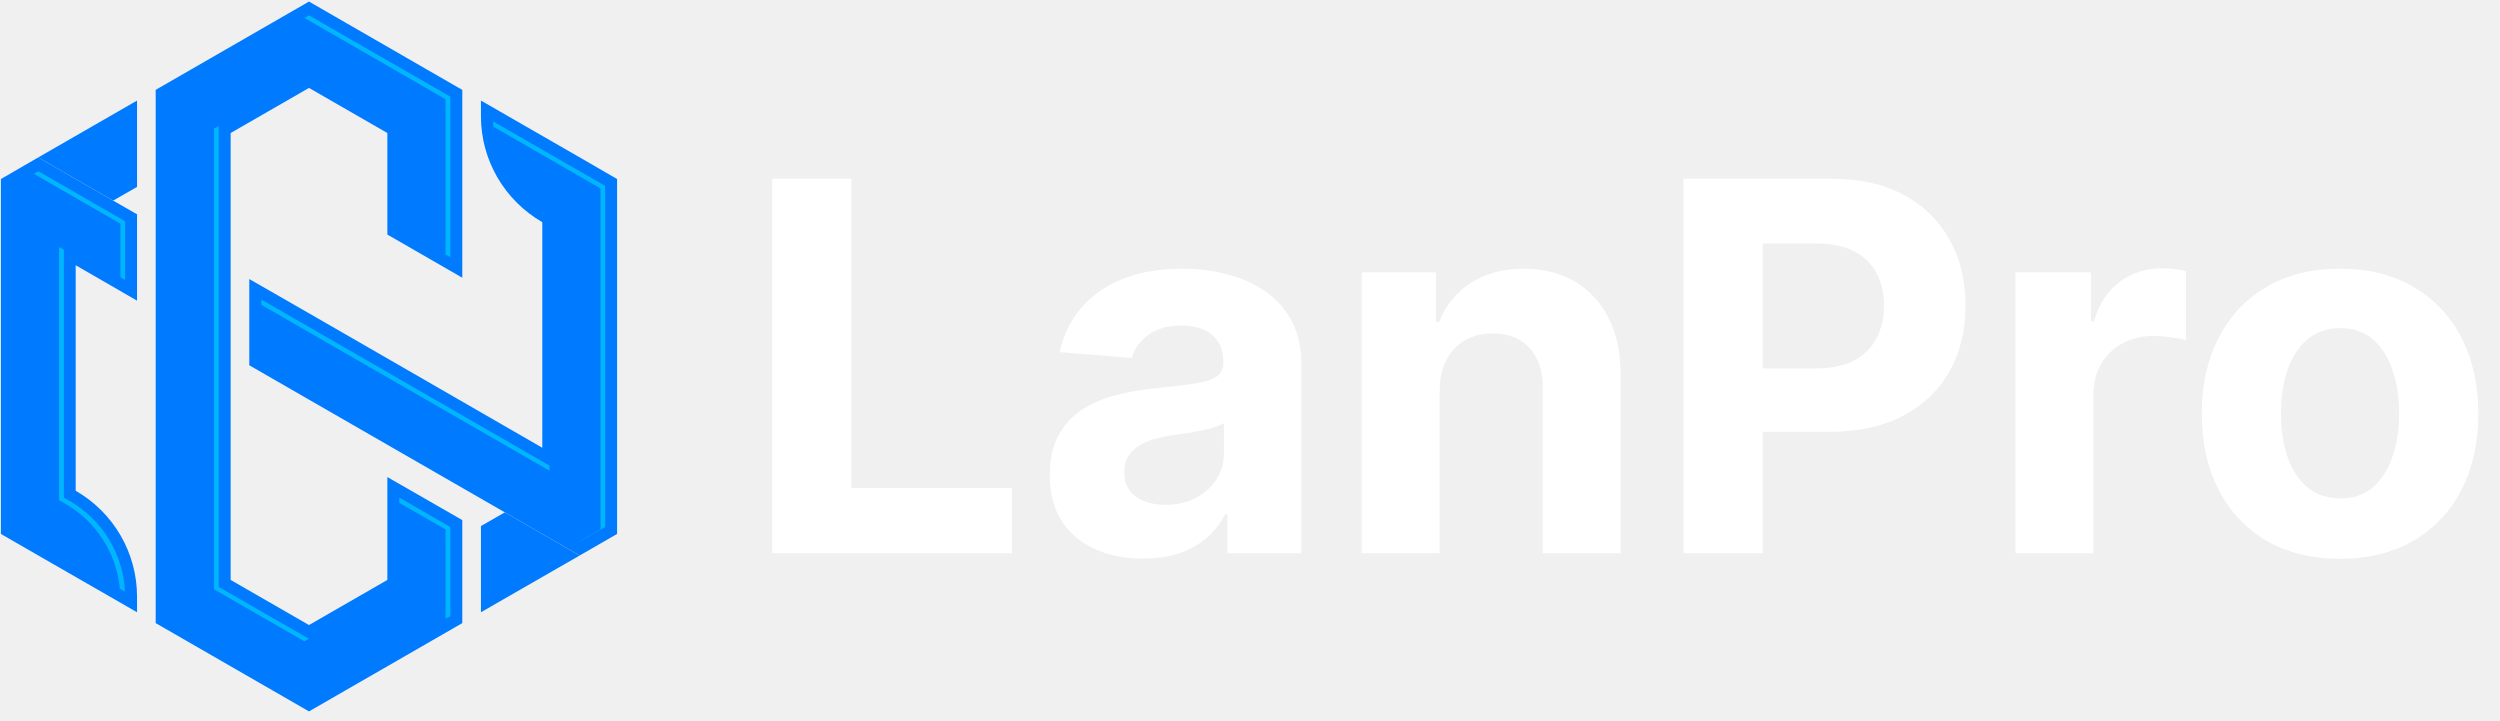
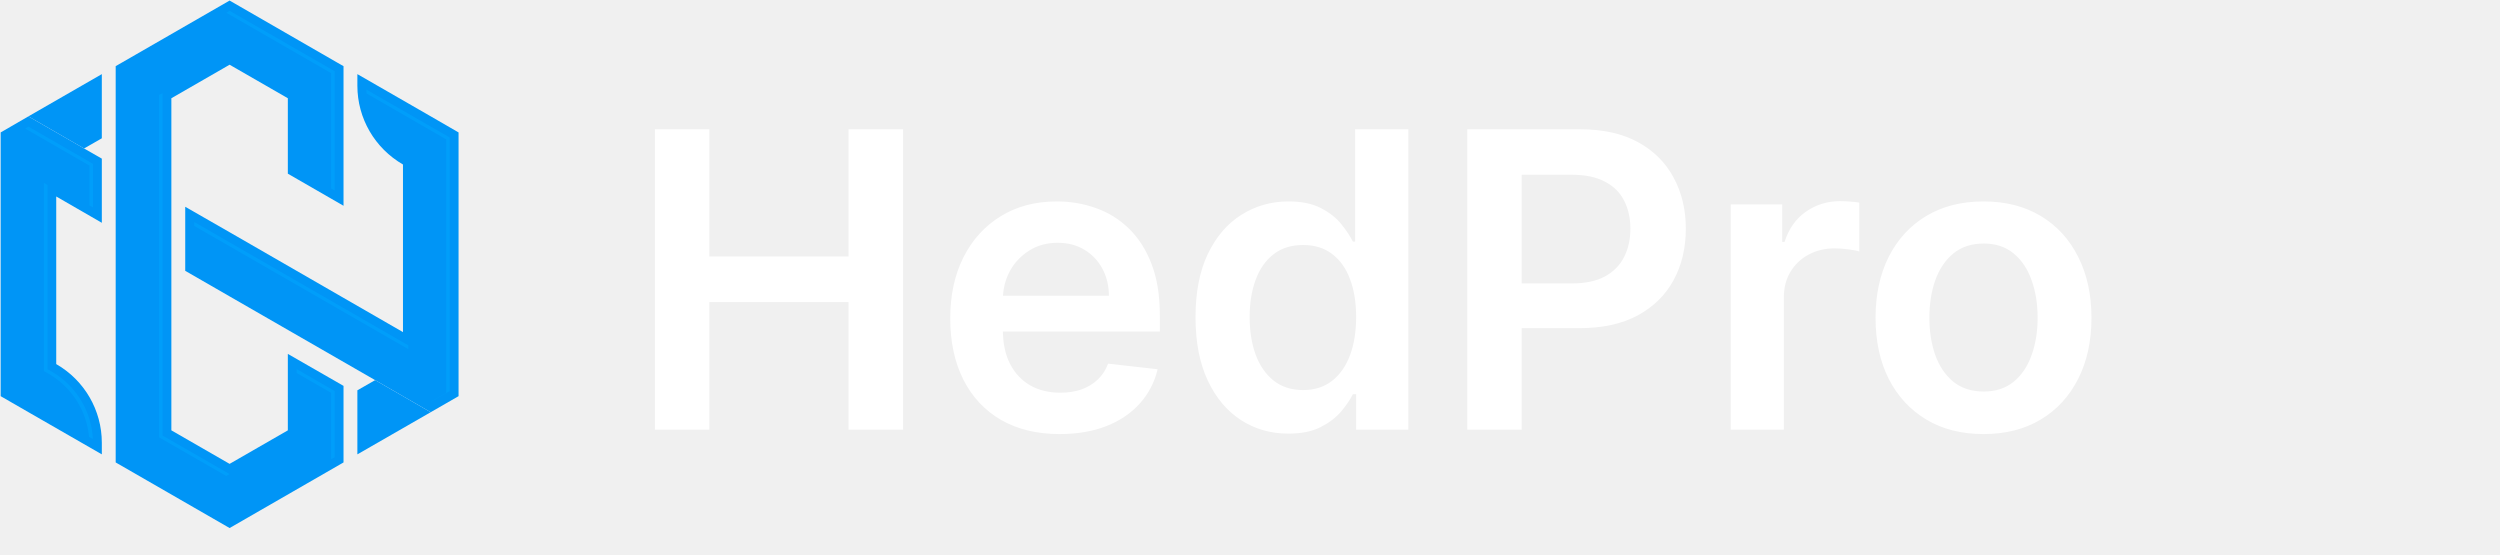
- <svg xmlns="http://www.w3.org/2000/svg" width="267" height="77" viewBox="0 0 267 77" fill="none">
-   <g clip-path="url(#clip0_175_175)">
-     <path d="M8.083 28.326V52.414C12.148 54.751 14.635 59.06 14.635 63.718V65.388L4.097 59.33L0.096 57.025V19.12L4.081 16.814L12.084 21.425L14.635 22.888V32.11L8.083 28.326Z" fill="#007AFF" />
-     <path d="M65.904 19.12V57.024L61.903 59.33L53.916 54.719L33 42.683L26.623 39.01V29.804L33 33.461L39.377 37.134L57.917 47.819V23.731C55.893 22.554 54.251 20.901 53.119 18.945C51.987 16.989 51.365 14.747 51.365 12.426V10.741L61.919 16.814L65.904 19.12Z" fill="#007AFF" />
-     <path d="M61.903 59.33L51.365 65.387V56.181L53.916 54.719L61.903 59.33Z" fill="#007AFF" />
-     <path d="M14.635 10.741V19.962L12.084 21.425L4.081 16.814L14.635 10.741Z" fill="#007AFF" />
-     <path d="M41.37 25.05V14.207L33 9.389L24.631 14.207V61.937L33 66.755L41.37 61.937V50.951L49.373 55.546V66.548L33 75.977L16.628 66.548V9.596L33 0.167L48.368 9.024L49.373 9.596V29.661L41.37 25.05Z" fill="#007AFF" />
+ <svg xmlns="http://www.w3.org/2000/svg" width="230" height="51" viewBox="0 0 230 51" fill="none">
+   <g clip-path="url(#clip0_603_613)">
+     <path d="M5.173 18.076V33.496C7.776 34.992 9.368 37.75 9.368 40.732V41.801L2.622 37.923L0.061 36.447V12.183L2.612 10.707L7.735 13.659L9.368 14.595V20.498L5.173 18.076Z" fill="#0095F6" />
+     <path d="M42.187 12.183V36.447L39.625 37.923L34.512 34.972L21.123 27.267L17.041 24.916V19.023L21.123 21.364L25.205 23.715L37.074 30.554V15.135C35.778 14.382 34.727 13.323 34.002 12.071C33.277 10.819 32.879 9.384 32.879 7.898V6.819L39.635 10.707L42.187 12.183Z" fill="#0095F6" />
+     <path d="M39.624 37.923L32.879 41.801V35.908L34.512 34.972L39.624 37.923Z" fill="#0095F6" />
+     <path d="M9.367 6.819V12.723L7.734 13.659L2.611 10.707L9.367 6.819Z" fill="#0095F6" />
+     <path d="M26.481 15.979V9.038L21.123 5.954L15.766 9.038V39.592L21.123 42.676L26.481 39.592V32.559L31.604 35.501V42.544L21.123 48.58L10.643 42.544V6.086L21.123 0.051L30.961 5.72L31.604 6.086V18.931L26.481 15.979Z" fill="#0095F6" />
    <g style="mix-blend-mode:overlay" opacity="0.5">
-       <path d="M13.343 63.177L12.801 62.875C12.451 59.107 10.283 55.689 6.951 53.781L6.313 53.415V26.386L6.823 26.672V53.145L7.461 53.51C10.936 55.53 13.168 59.203 13.343 63.177Z" fill="white" />
-       <path d="M13.36 23.635V29.9L12.865 29.613V23.89L3.619 18.563L4.097 18.293L13.36 23.635Z" fill="white" />
-       <path d="M27.915 31.998L58.683 49.727V50.267L27.915 32.555V31.998Z" fill="white" />
-       <path d="M64.629 19.851V56.293L61.919 57.851L61.887 57.835L64.135 56.547V20.121L52.688 13.523C52.678 13.332 52.667 13.146 52.657 12.966L64.629 19.851Z" fill="white" />
-       <path d="M32.984 68.217L32.506 68.488L22.861 62.939V13.729L23.355 13.475V62.684L32.984 68.217Z" fill="white" />
-       <path d="M48.097 10.327V27.467L47.587 27.181V10.598L32.522 1.916L33 1.646L48.097 10.327Z" fill="white" />
-       <path d="M42.645 53.145L48.097 56.293V65.817L47.587 66.071V56.547L42.645 53.701V53.145Z" fill="white" />
+       <path d="M8.541 40.386L8.195 40.193C7.97 37.781 6.582 35.592 4.449 34.371L4.041 34.137V16.834L4.368 17.018V33.964L4.776 34.198C7.001 35.491 8.429 37.842 8.541 40.386Z" fill="#0095F6" />
+       <path d="M8.552 15.074V19.084L8.235 18.901V15.236L2.316 11.827L2.623 11.654L8.552 15.074Z" fill="#0095F6" />
+       <path d="M17.869 20.427L37.565 31.776V32.122L17.869 20.783V20.427Z" fill="#0095F6" />
+       <path d="M41.371 12.651V35.979L39.636 36.977L39.616 36.967L41.055 36.142V12.824L33.727 8.6C33.721 8.478 33.714 8.36 33.707 8.244L41.371 12.651Z" fill="#0095F6" />
+       <path d="M21.115 43.613L20.809 43.786L14.635 40.234V8.733L14.951 8.57V40.071L21.115 43.613Z" fill="#0095F6" />
+       <path d="M30.789 6.555V17.526L30.462 17.343V6.728L20.818 1.17L21.125 0.997L30.789 6.555Z" fill="#0095F6" />
+       <path d="M27.299 33.964L30.789 35.979V42.076L30.462 42.239V36.142L27.299 34.32V33.964Z" fill="#0095F6" />
    </g>
  </g>
-   <path d="M82.477 59.088V19.088H90.934V52.115H108.082V59.088H82.477ZM122.081 59.654C120.167 59.654 118.461 59.322 116.964 58.658C115.466 57.981 114.282 56.985 113.409 55.67C112.55 54.342 112.12 52.688 112.12 50.709C112.12 49.042 112.426 47.643 113.038 46.51C113.65 45.377 114.483 44.465 115.538 43.775C116.593 43.085 117.791 42.565 119.132 42.213C120.486 41.861 121.905 41.614 123.39 41.471C125.134 41.288 126.541 41.119 127.608 40.963C128.676 40.794 129.451 40.546 129.933 40.221C130.414 39.895 130.655 39.413 130.655 38.775V38.658C130.655 37.421 130.265 36.464 129.483 35.787C128.715 35.11 127.621 34.772 126.202 34.772C124.705 34.772 123.513 35.103 122.628 35.768C121.743 36.419 121.157 37.239 120.87 38.228L113.175 37.603C113.565 35.781 114.334 34.205 115.479 32.877C116.625 31.536 118.103 30.507 119.913 29.791C121.736 29.062 123.845 28.697 126.241 28.697C127.908 28.697 129.503 28.893 131.026 29.283C132.563 29.674 133.924 30.279 135.108 31.1C136.306 31.92 137.25 32.975 137.94 34.264C138.631 35.54 138.976 37.07 138.976 38.853V59.088H131.085V54.928H130.851C130.369 55.865 129.724 56.692 128.917 57.408C128.11 58.111 127.14 58.665 126.007 59.068C124.874 59.459 123.565 59.654 122.081 59.654ZM124.464 53.912C125.688 53.912 126.769 53.671 127.706 53.19C128.644 52.695 129.379 52.031 129.913 51.197C130.447 50.364 130.714 49.42 130.714 48.365V45.182C130.453 45.351 130.095 45.507 129.64 45.65C129.197 45.781 128.696 45.904 128.136 46.022C127.576 46.126 127.016 46.223 126.456 46.315C125.896 46.393 125.388 46.464 124.933 46.529C123.956 46.672 123.103 46.9 122.374 47.213C121.645 47.525 121.078 47.949 120.675 48.482C120.271 49.003 120.069 49.654 120.069 50.435C120.069 51.568 120.479 52.434 121.3 53.033C122.133 53.619 123.188 53.912 124.464 53.912ZM153.751 41.744V59.088H145.431V29.088H153.36V34.381H153.712C154.376 32.636 155.489 31.256 157.052 30.24C158.614 29.212 160.509 28.697 162.735 28.697C164.819 28.697 166.635 29.153 168.185 30.064C169.734 30.976 170.938 32.278 171.798 33.971C172.657 35.65 173.087 37.656 173.087 39.986V59.088H164.767V41.471C164.78 39.635 164.311 38.203 163.36 37.174C162.41 36.132 161.101 35.611 159.435 35.611C158.315 35.611 157.325 35.852 156.466 36.334C155.619 36.816 154.955 37.519 154.474 38.443C154.005 39.355 153.764 40.455 153.751 41.744ZM179.801 59.088V19.088H195.582C198.616 19.088 201.201 19.667 203.336 20.826C205.471 21.972 207.099 23.567 208.219 25.611C209.352 27.643 209.918 29.986 209.918 32.643C209.918 35.299 209.345 37.643 208.199 39.674C207.053 41.705 205.393 43.287 203.219 44.42C201.057 45.553 198.44 46.119 195.367 46.119H185.309V39.342H194C195.628 39.342 196.969 39.062 198.023 38.502C199.091 37.929 199.885 37.141 200.406 36.139C200.94 35.123 201.207 33.958 201.207 32.643C201.207 31.314 200.94 30.156 200.406 29.166C199.885 28.163 199.091 27.389 198.023 26.842C196.956 26.282 195.602 26.002 193.961 26.002H188.258V59.088H179.801ZM215.255 59.088V29.088H223.321V34.322H223.634C224.181 32.46 225.099 31.054 226.388 30.104C227.677 29.14 229.161 28.658 230.841 28.658C231.257 28.658 231.707 28.684 232.188 28.736C232.67 28.788 233.093 28.86 233.458 28.951V36.334C233.067 36.217 232.527 36.113 231.837 36.022C231.147 35.93 230.515 35.885 229.942 35.885C228.718 35.885 227.625 36.152 226.661 36.685C225.711 37.206 224.955 37.935 224.396 38.873C223.849 39.81 223.575 40.891 223.575 42.115V59.088H215.255ZM249.918 59.674C246.884 59.674 244.26 59.029 242.047 57.74C239.846 56.438 238.147 54.628 236.949 52.31C235.751 49.98 235.152 47.278 235.152 44.205C235.152 41.106 235.751 38.398 236.949 36.08C238.147 33.749 239.846 31.939 242.047 30.65C244.26 29.348 246.884 28.697 249.918 28.697C252.952 28.697 255.569 29.348 257.77 30.65C259.983 31.939 261.689 33.749 262.887 36.08C264.085 38.398 264.684 41.106 264.684 44.205C264.684 47.278 264.085 49.98 262.887 52.31C261.689 54.628 259.983 56.438 257.77 57.74C255.569 59.029 252.952 59.674 249.918 59.674ZM249.957 53.228C251.337 53.228 252.49 52.838 253.414 52.057C254.339 51.262 255.035 50.182 255.504 48.815C255.986 47.447 256.227 45.891 256.227 44.147C256.227 42.402 255.986 40.846 255.504 39.478C255.035 38.111 254.339 37.031 253.414 36.236C252.49 35.442 251.337 35.045 249.957 35.045C248.564 35.045 247.392 35.442 246.441 36.236C245.504 37.031 244.794 38.111 244.313 39.478C243.844 40.846 243.609 42.402 243.609 44.147C243.609 45.891 243.844 47.447 244.313 48.815C244.794 50.182 245.504 51.262 246.441 52.057C247.392 52.838 248.564 53.228 249.957 53.228Z" fill="white" />
+   <path d="M60.251 39.529V11.893H65.258V23.593H78.064V11.893H83.084V39.529H78.064V27.789H65.258V39.529H60.251ZM97.489 39.934C95.411 39.934 93.616 39.502 92.105 38.639C90.602 37.766 89.446 36.533 88.636 34.941C87.827 33.34 87.422 31.455 87.422 29.287C87.422 27.155 87.827 25.284 88.636 23.674C89.455 22.054 90.598 20.795 92.064 19.895C93.531 18.986 95.253 18.532 97.232 18.532C98.51 18.532 99.715 18.739 100.849 19.153C101.991 19.558 102.999 20.187 103.872 21.042C104.753 21.897 105.446 22.985 105.95 24.308C106.454 25.621 106.705 27.186 106.705 29.004V30.502H89.716V27.209H102.023C102.014 26.273 101.811 25.441 101.416 24.712C101.02 23.975 100.467 23.395 99.756 22.972C99.054 22.549 98.236 22.337 97.3 22.337C96.301 22.337 95.424 22.58 94.668 23.066C93.913 23.543 93.324 24.173 92.901 24.955C92.487 25.729 92.275 26.579 92.266 27.506V30.38C92.266 31.586 92.487 32.62 92.928 33.484C93.368 34.339 93.985 34.995 94.776 35.454C95.568 35.904 96.495 36.129 97.556 36.129C98.267 36.129 98.91 36.03 99.486 35.832C100.062 35.625 100.561 35.324 100.984 34.928C101.407 34.532 101.726 34.042 101.942 33.457L106.503 33.97C106.215 35.175 105.666 36.228 104.857 37.127C104.056 38.018 103.03 38.711 101.78 39.205C100.53 39.691 99.099 39.934 97.489 39.934ZM118.53 39.894C116.902 39.894 115.444 39.475 114.158 38.639C112.871 37.802 111.855 36.587 111.108 34.995C110.361 33.403 109.988 31.469 109.988 29.193C109.988 26.89 110.366 24.946 111.121 23.363C111.886 21.771 112.916 20.57 114.212 19.76C115.507 18.942 116.951 18.532 118.543 18.532C119.758 18.532 120.756 18.739 121.539 19.153C122.322 19.558 122.942 20.048 123.401 20.624C123.86 21.191 124.215 21.726 124.467 22.23H124.67V11.893H129.568V39.529H124.764V36.264H124.467C124.215 36.767 123.851 37.303 123.374 37.87C122.897 38.427 122.268 38.904 121.485 39.3C120.702 39.696 119.717 39.894 118.53 39.894ZM119.893 35.886C120.927 35.886 121.809 35.607 122.538 35.049C123.266 34.482 123.82 33.695 124.197 32.688C124.575 31.68 124.764 30.506 124.764 29.166C124.764 27.825 124.575 26.66 124.197 25.671C123.829 24.681 123.28 23.912 122.551 23.363C121.831 22.814 120.945 22.54 119.893 22.54C118.804 22.54 117.896 22.823 117.167 23.39C116.438 23.957 115.889 24.739 115.521 25.738C115.152 26.737 114.967 27.879 114.967 29.166C114.967 30.461 115.152 31.617 115.521 32.634C115.898 33.641 116.452 34.437 117.18 35.022C117.918 35.598 118.822 35.886 119.893 35.886ZM134.99 39.529V11.893H145.353C147.476 11.893 149.258 12.289 150.697 13.08C152.145 13.872 153.238 14.961 153.976 16.346C154.723 17.723 155.096 19.288 155.096 21.042C155.096 22.814 154.723 24.389 153.976 25.765C153.229 27.142 152.127 28.226 150.67 29.017C149.213 29.8 147.418 30.191 145.286 30.191H138.417V26.075H144.611C145.852 26.075 146.869 25.86 147.661 25.428C148.452 24.996 149.037 24.402 149.415 23.646C149.802 22.891 149.995 22.023 149.995 21.042C149.995 20.061 149.802 19.198 149.415 18.451C149.037 17.704 148.448 17.124 147.647 16.71C146.856 16.288 145.834 16.076 144.584 16.076H139.996V39.529H134.99ZM159.229 39.529V18.802H163.965V22.257H164.181C164.559 21.06 165.207 20.138 166.124 19.49C167.051 18.834 168.108 18.505 169.295 18.505C169.565 18.505 169.867 18.519 170.2 18.546C170.541 18.564 170.825 18.595 171.05 18.64V23.134C170.843 23.062 170.514 22.999 170.065 22.945C169.624 22.882 169.196 22.85 168.783 22.85C167.892 22.85 167.091 23.044 166.381 23.431C165.679 23.808 165.126 24.335 164.721 25.009C164.316 25.684 164.114 26.462 164.114 27.344V39.529H159.229ZM182.483 39.934C180.459 39.934 178.704 39.489 177.22 38.598C175.736 37.708 174.584 36.462 173.765 34.86C172.956 33.259 172.551 31.388 172.551 29.247C172.551 27.105 172.956 25.23 173.765 23.619C174.584 22.009 175.736 20.759 177.22 19.868C178.704 18.977 180.459 18.532 182.483 18.532C184.507 18.532 186.261 18.977 187.746 19.868C189.23 20.759 190.377 22.009 191.187 23.619C192.005 25.23 192.415 27.105 192.415 29.247C192.415 31.388 192.005 33.259 191.187 34.86C190.377 36.462 189.23 37.708 187.746 38.598C186.261 39.489 184.507 39.934 182.483 39.934ZM182.51 36.021C183.607 36.021 184.525 35.719 185.263 35.117C186 34.505 186.549 33.686 186.909 32.661C187.278 31.635 187.462 30.493 187.462 29.233C187.462 27.965 187.278 26.818 186.909 25.792C186.549 24.758 186 23.934 185.263 23.323C184.525 22.711 183.607 22.405 182.51 22.405C181.385 22.405 180.45 22.711 179.703 23.323C178.965 23.934 178.412 24.758 178.043 25.792C177.683 26.818 177.503 27.965 177.503 29.233C177.503 30.493 177.683 31.635 178.043 32.661C178.412 33.686 178.965 34.505 179.703 35.117C180.45 35.719 181.385 36.021 182.51 36.021Z" fill="white" />
  <defs>
-     <clipPath id="clip0_175_175">
-       <rect width="66" height="76" fill="white" transform="translate(0 0.0878906)" />
+     <clipPath id="clip0_603_613">
+       <rect width="42.249" height="48.651" fill="white" />
    </clipPath>
  </defs>
</svg>
